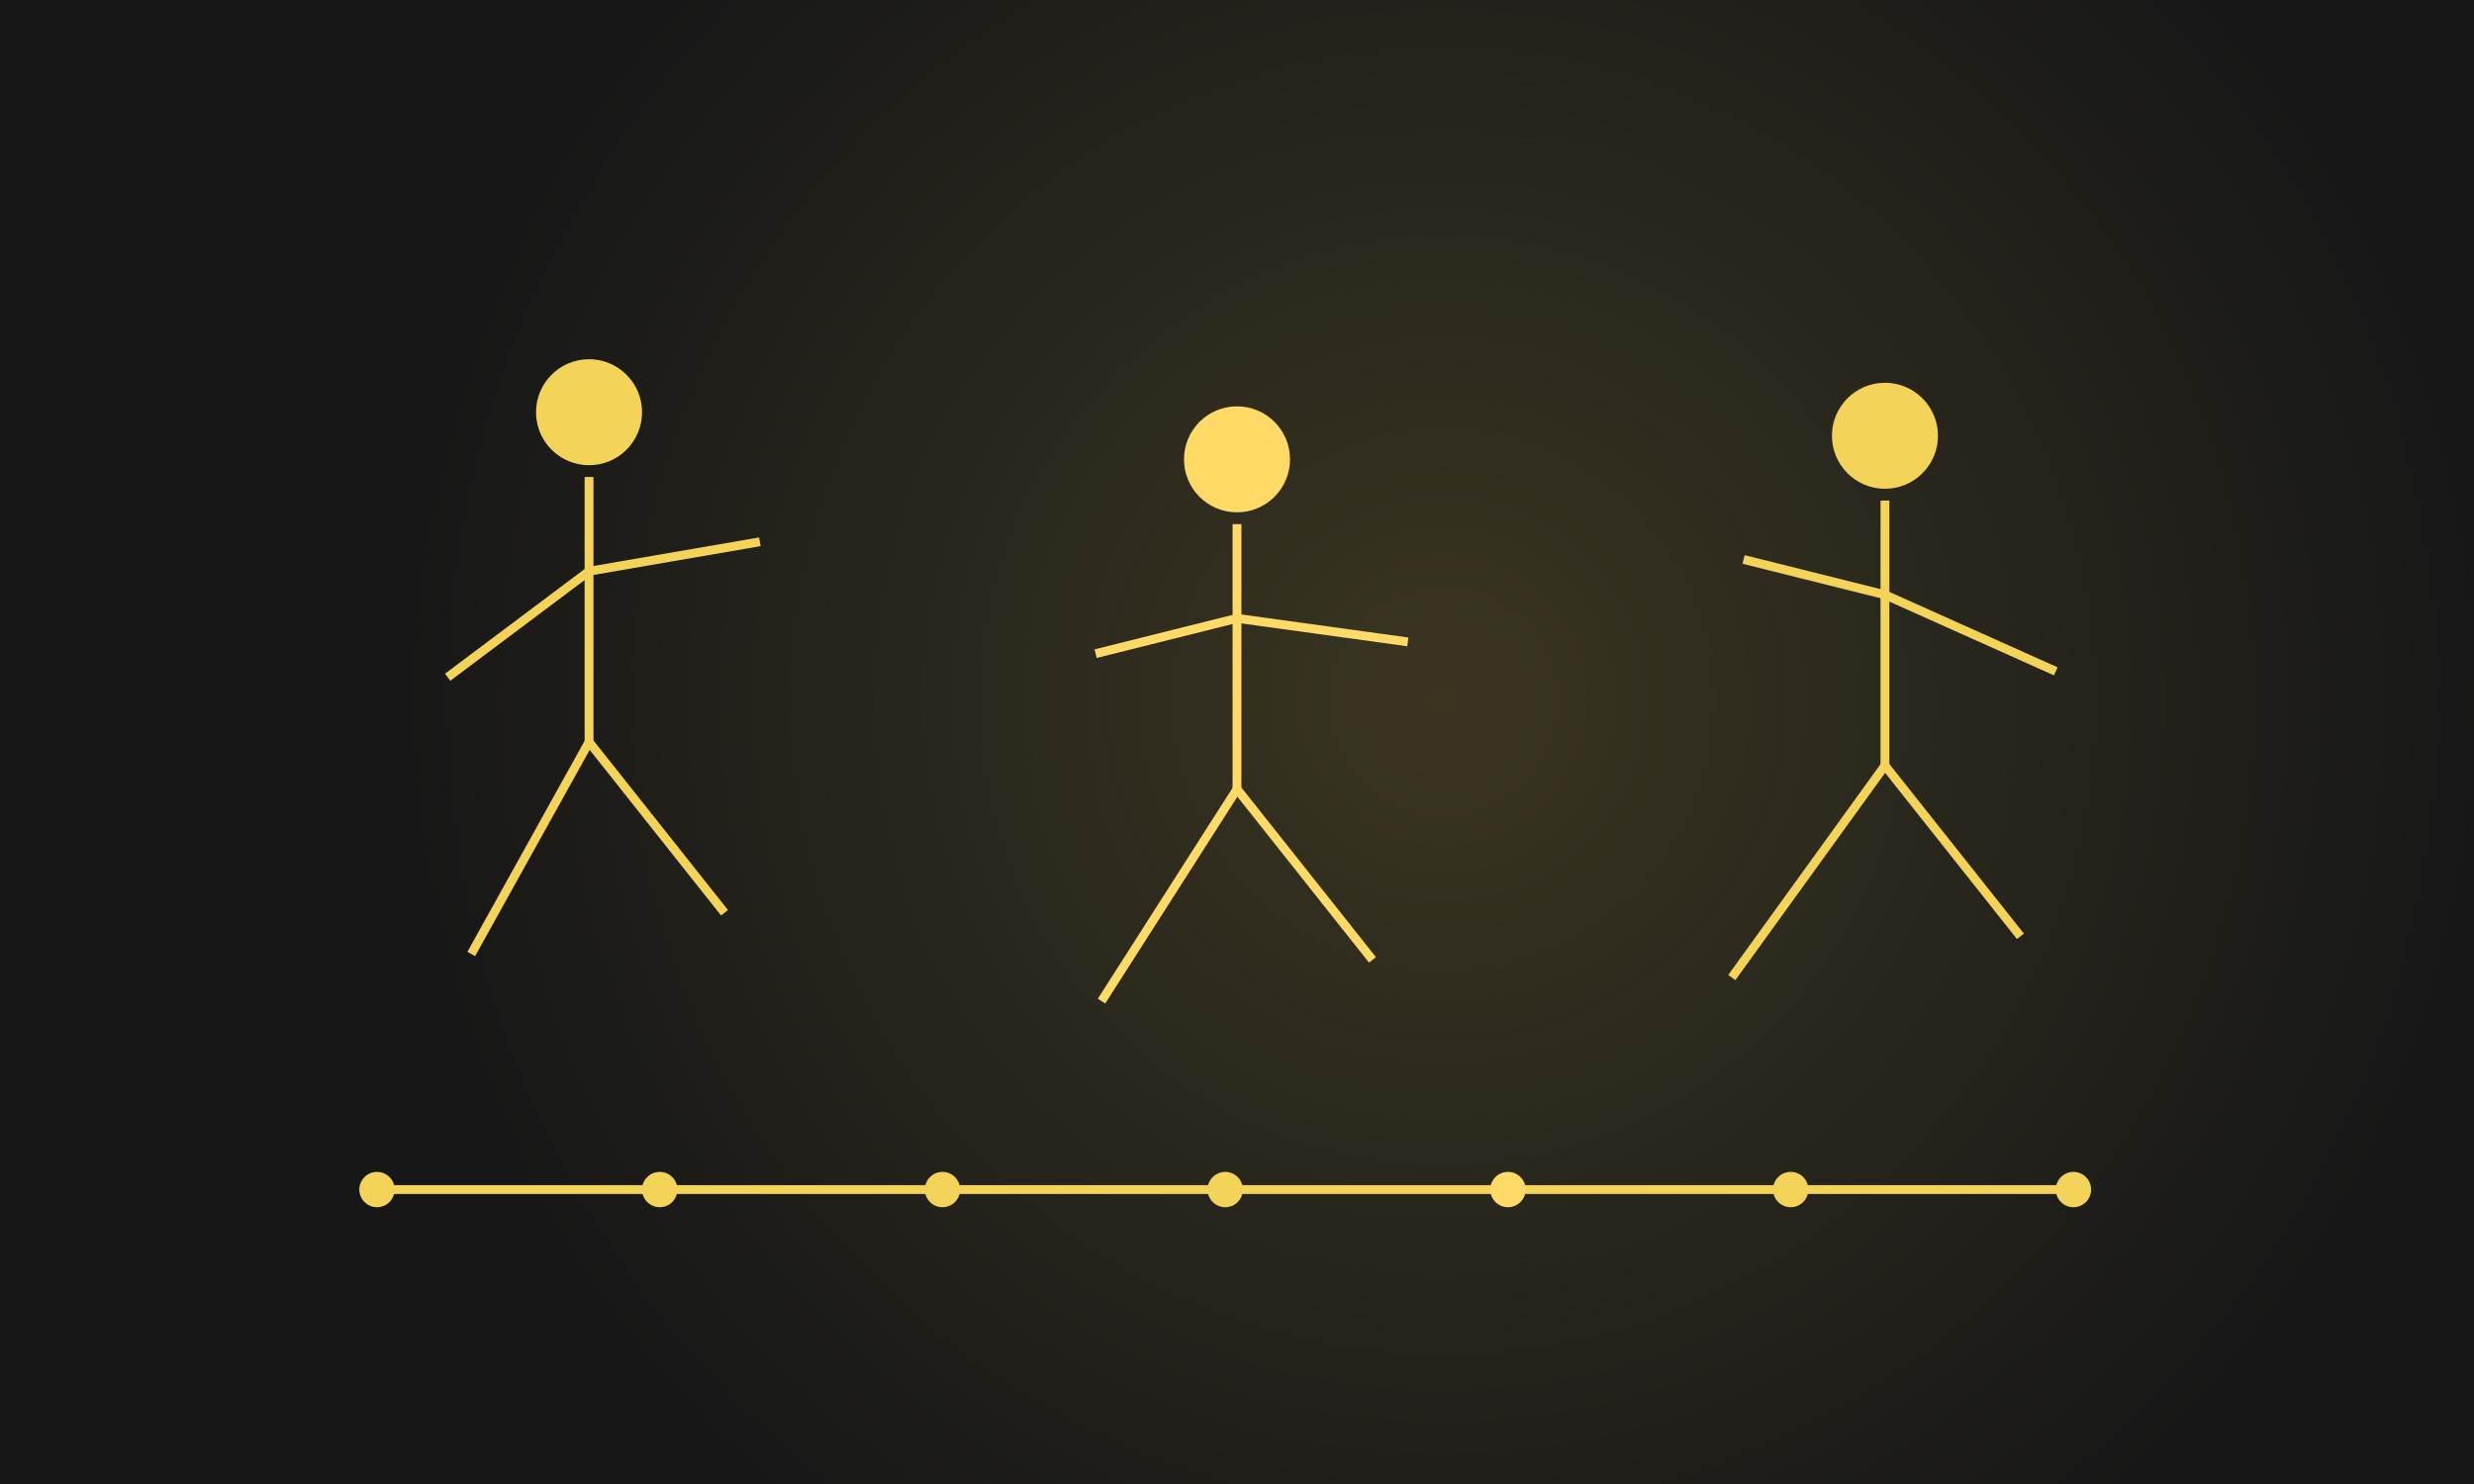
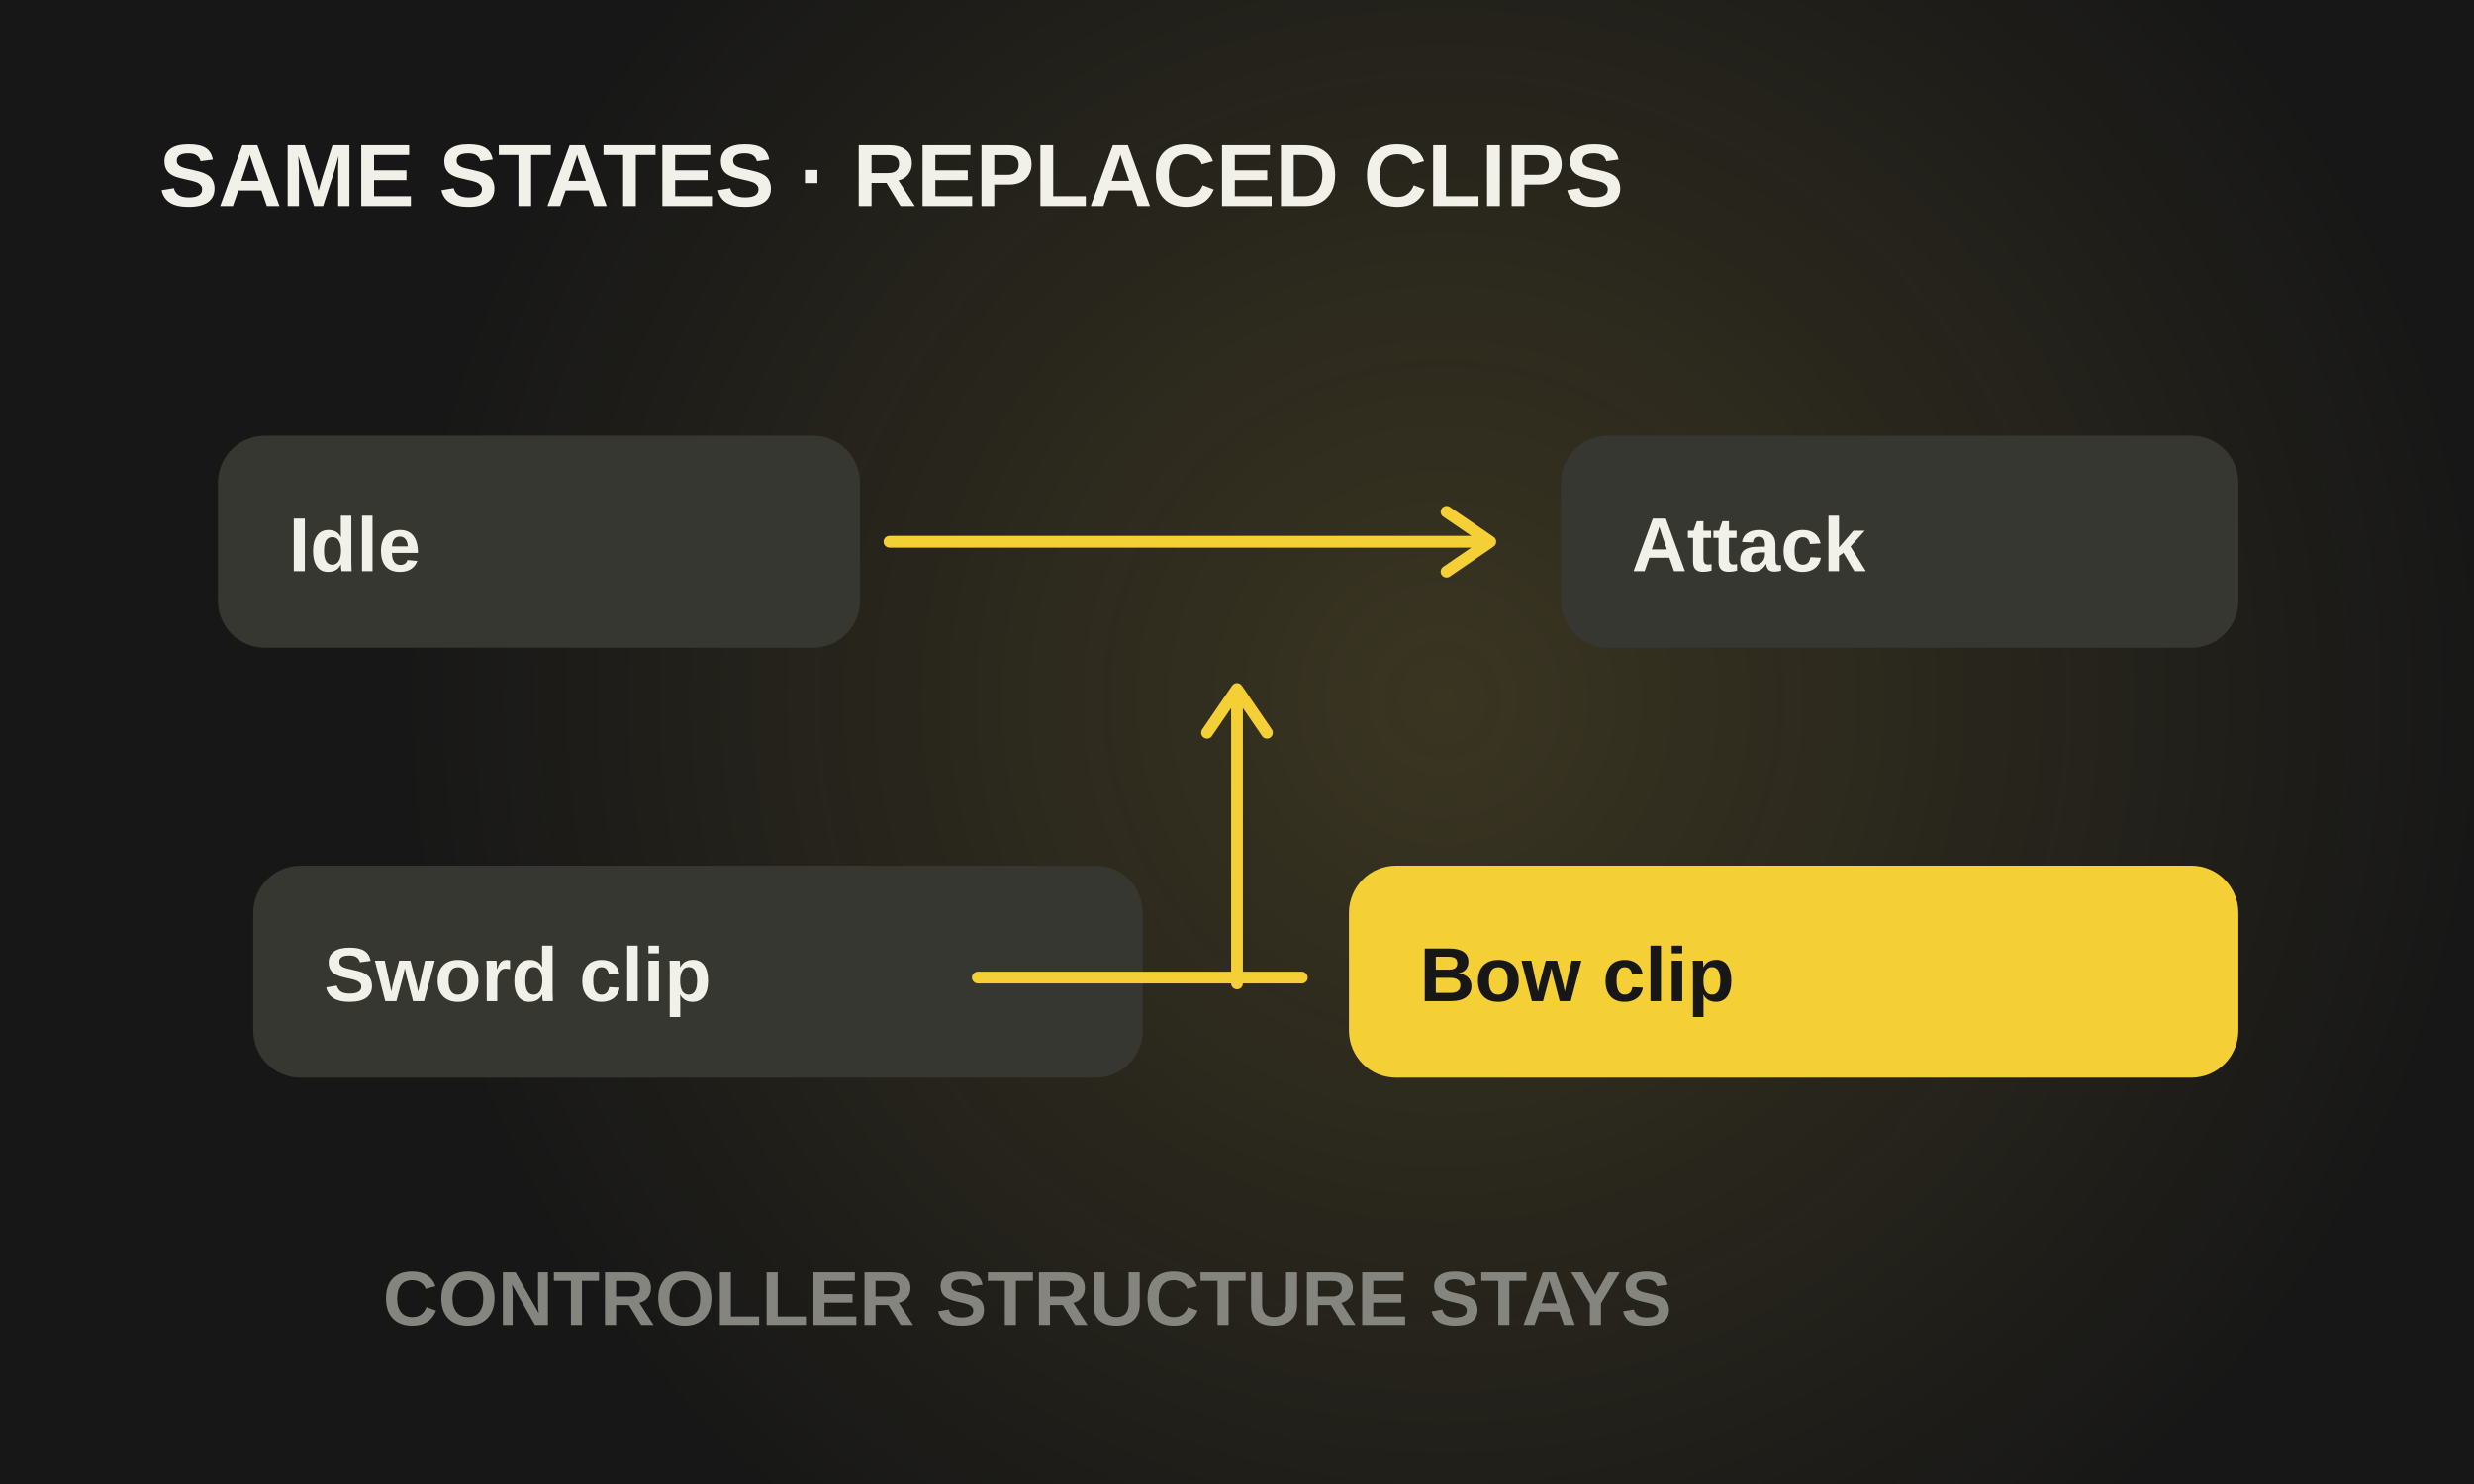
<svg xmlns="http://www.w3.org/2000/svg" class="article-cover" viewBox="0 0 420 252" role="img" aria-label="애니메이터 오버라이드 컨트롤러 개념 도식">
  <defs>
    <radialGradient id="cover-animator-override-glow">
      <stop stop-color="hsl(48 86% 65%)" stop-opacity=".16" />
      <stop offset="1" stop-color="hsl(48 86% 65%)" stop-opacity="0" />
    </radialGradient>
    <radialGradient id="cover-animator-override-orb" cx="30%" cy="24%">
      <stop stop-color="#fff7d6" />
      <stop offset=".42" stop-color="hsl(48 86% 65%)" />
      <stop offset="1" stop-color="#46390d" />
    </radialGradient>
  </defs>
  <rect width="420" height="252" fill="#171717" />
  <circle cx="245" cy="119" r="175" fill="url(#cover-animator-override-glow)" />
-   <circle cx="100" cy="70" r="9" fill="hsl(48 86% 65%)" />
-   <path d="M100 81L100 126" stroke="hsl(48 86% 65%)" stroke-width="1.5" fill="none" />
-   <path d="M100 126L80 162" stroke="hsl(48 86% 65%)" stroke-width="1.5" fill="none" />
-   <path d="M100 126L123 155" stroke="hsl(48 86% 65%)" stroke-width="1.5" fill="none" />
-   <path d="M100 97L76 115" stroke="hsl(48 86% 65%)" stroke-width="1.5" fill="none" />
-   <path d="M100 97L129 92" stroke="hsl(48 86% 65%)" stroke-width="1.5" fill="none" />
-   <circle cx="210" cy="78" r="9" fill="#ffda66" />
-   <path d="M210 89L210 134" stroke="#ffda66" stroke-width="1.5" fill="none" />
-   <path d="M210 134L187 170" stroke="#ffda66" stroke-width="1.5" fill="none" />
-   <path d="M210 134L233 163" stroke="#ffda66" stroke-width="1.5" fill="none" />
-   <path d="M210 105L186 111" stroke="#ffda66" stroke-width="1.5" fill="none" />
-   <path d="M210 105L239 109" stroke="#ffda66" stroke-width="1.5" fill="none" />
-   <circle cx="320" cy="74" r="9" fill="hsl(48 86% 65%)" />
-   <path d="M320 85L320 130" stroke="hsl(48 86% 65%)" stroke-width="1.5" fill="none" />
-   <path d="M320 130L294 166" stroke="hsl(48 86% 65%)" stroke-width="1.5" fill="none" />
-   <path d="M320 130L343 159" stroke="hsl(48 86% 65%)" stroke-width="1.5" fill="none" />
-   <path d="M320 101L296 95" stroke="hsl(48 86% 65%)" stroke-width="1.5" fill="none" />
-   <path d="M320 101L349 114" stroke="hsl(48 86% 65%)" stroke-width="1.5" fill="none" />
-   <path d="M64 202L352 202" stroke="hsl(48 86% 65%)" stroke-width="1.5" fill="none" />
-   <circle cx="64" cy="202" r="3" fill="hsl(48 86% 65%)" />
-   <circle cx="112" cy="202" r="3" fill="hsl(48 86% 65%)" />
-   <circle cx="160" cy="202" r="3" fill="hsl(48 86% 65%)" />
-   <circle cx="208" cy="202" r="3" fill="hsl(48 86% 65%)" />
-   <circle cx="256" cy="202" r="3" fill="#ffda66" />
-   <circle cx="304" cy="202" r="3" fill="hsl(48 86% 65%)" />
-   <circle cx="352" cy="202" r="3" fill="hsl(48 86% 65%)" />
+   <text x="27" y="35" fill="#f1f0e9" font-family="Wanted Sans,Arial,sans-serif" font-size="15" font-weight="600">SAME STATES · REPLACED CLIPS</text>
+   <rect x="37" y="74" width="109" height="36" rx="8" fill="#373731" />
+   <text x="49" y="97" fill="#f1f0e9" font-family="Wanted Sans,Arial,sans-serif" font-size="13" font-weight="600">Idle</text>
+   <path d="M151 92L253 92M245.572 97.082L253 92L245.572 86.918" fill="none" stroke="#f5cf36" stroke-width="2" stroke-linecap="round" stroke-linejoin="round" />
+   <rect x="265" y="74" width="115" height="36" rx="8" fill="#373731" />
+   <text x="277" y="97" fill="#f1f0e9" font-family="Wanted Sans,Arial,sans-serif" font-size="13" font-weight="600">Attack</text>
+   <rect x="43" y="147" width="151" height="36" rx="8" fill="#373731" />
+   <text x="55" y="170" fill="#f1f0e9" font-family="Wanted Sans,Arial,sans-serif" font-size="13" font-weight="600">Sword clip</text>
+   <rect x="229" y="147" width="151" height="36" rx="8" fill="#f5cf36" />
+   <text x="241" y="170" fill="#171717" font-family="Wanted Sans,Arial,sans-serif" font-size="13" font-weight="600">Bow clip</text>
+   <path d="M210 167L210 117M215.082 124.428L210 117L204.918 124.428" fill="none" stroke="#f5cf36" stroke-width="2" stroke-linecap="round" stroke-linejoin="round" />
+   <path d="M166 166H221" fill="none" stroke="#f5cf36" stroke-width="2" stroke-linecap="round" stroke-linejoin="round" />
+   <text x="65" y="225" fill="#85857f" font-family="Wanted Sans,Arial,sans-serif" font-size="13" font-weight="600">CONTROLLER STRUCTURE STAYS</text>
</svg>
